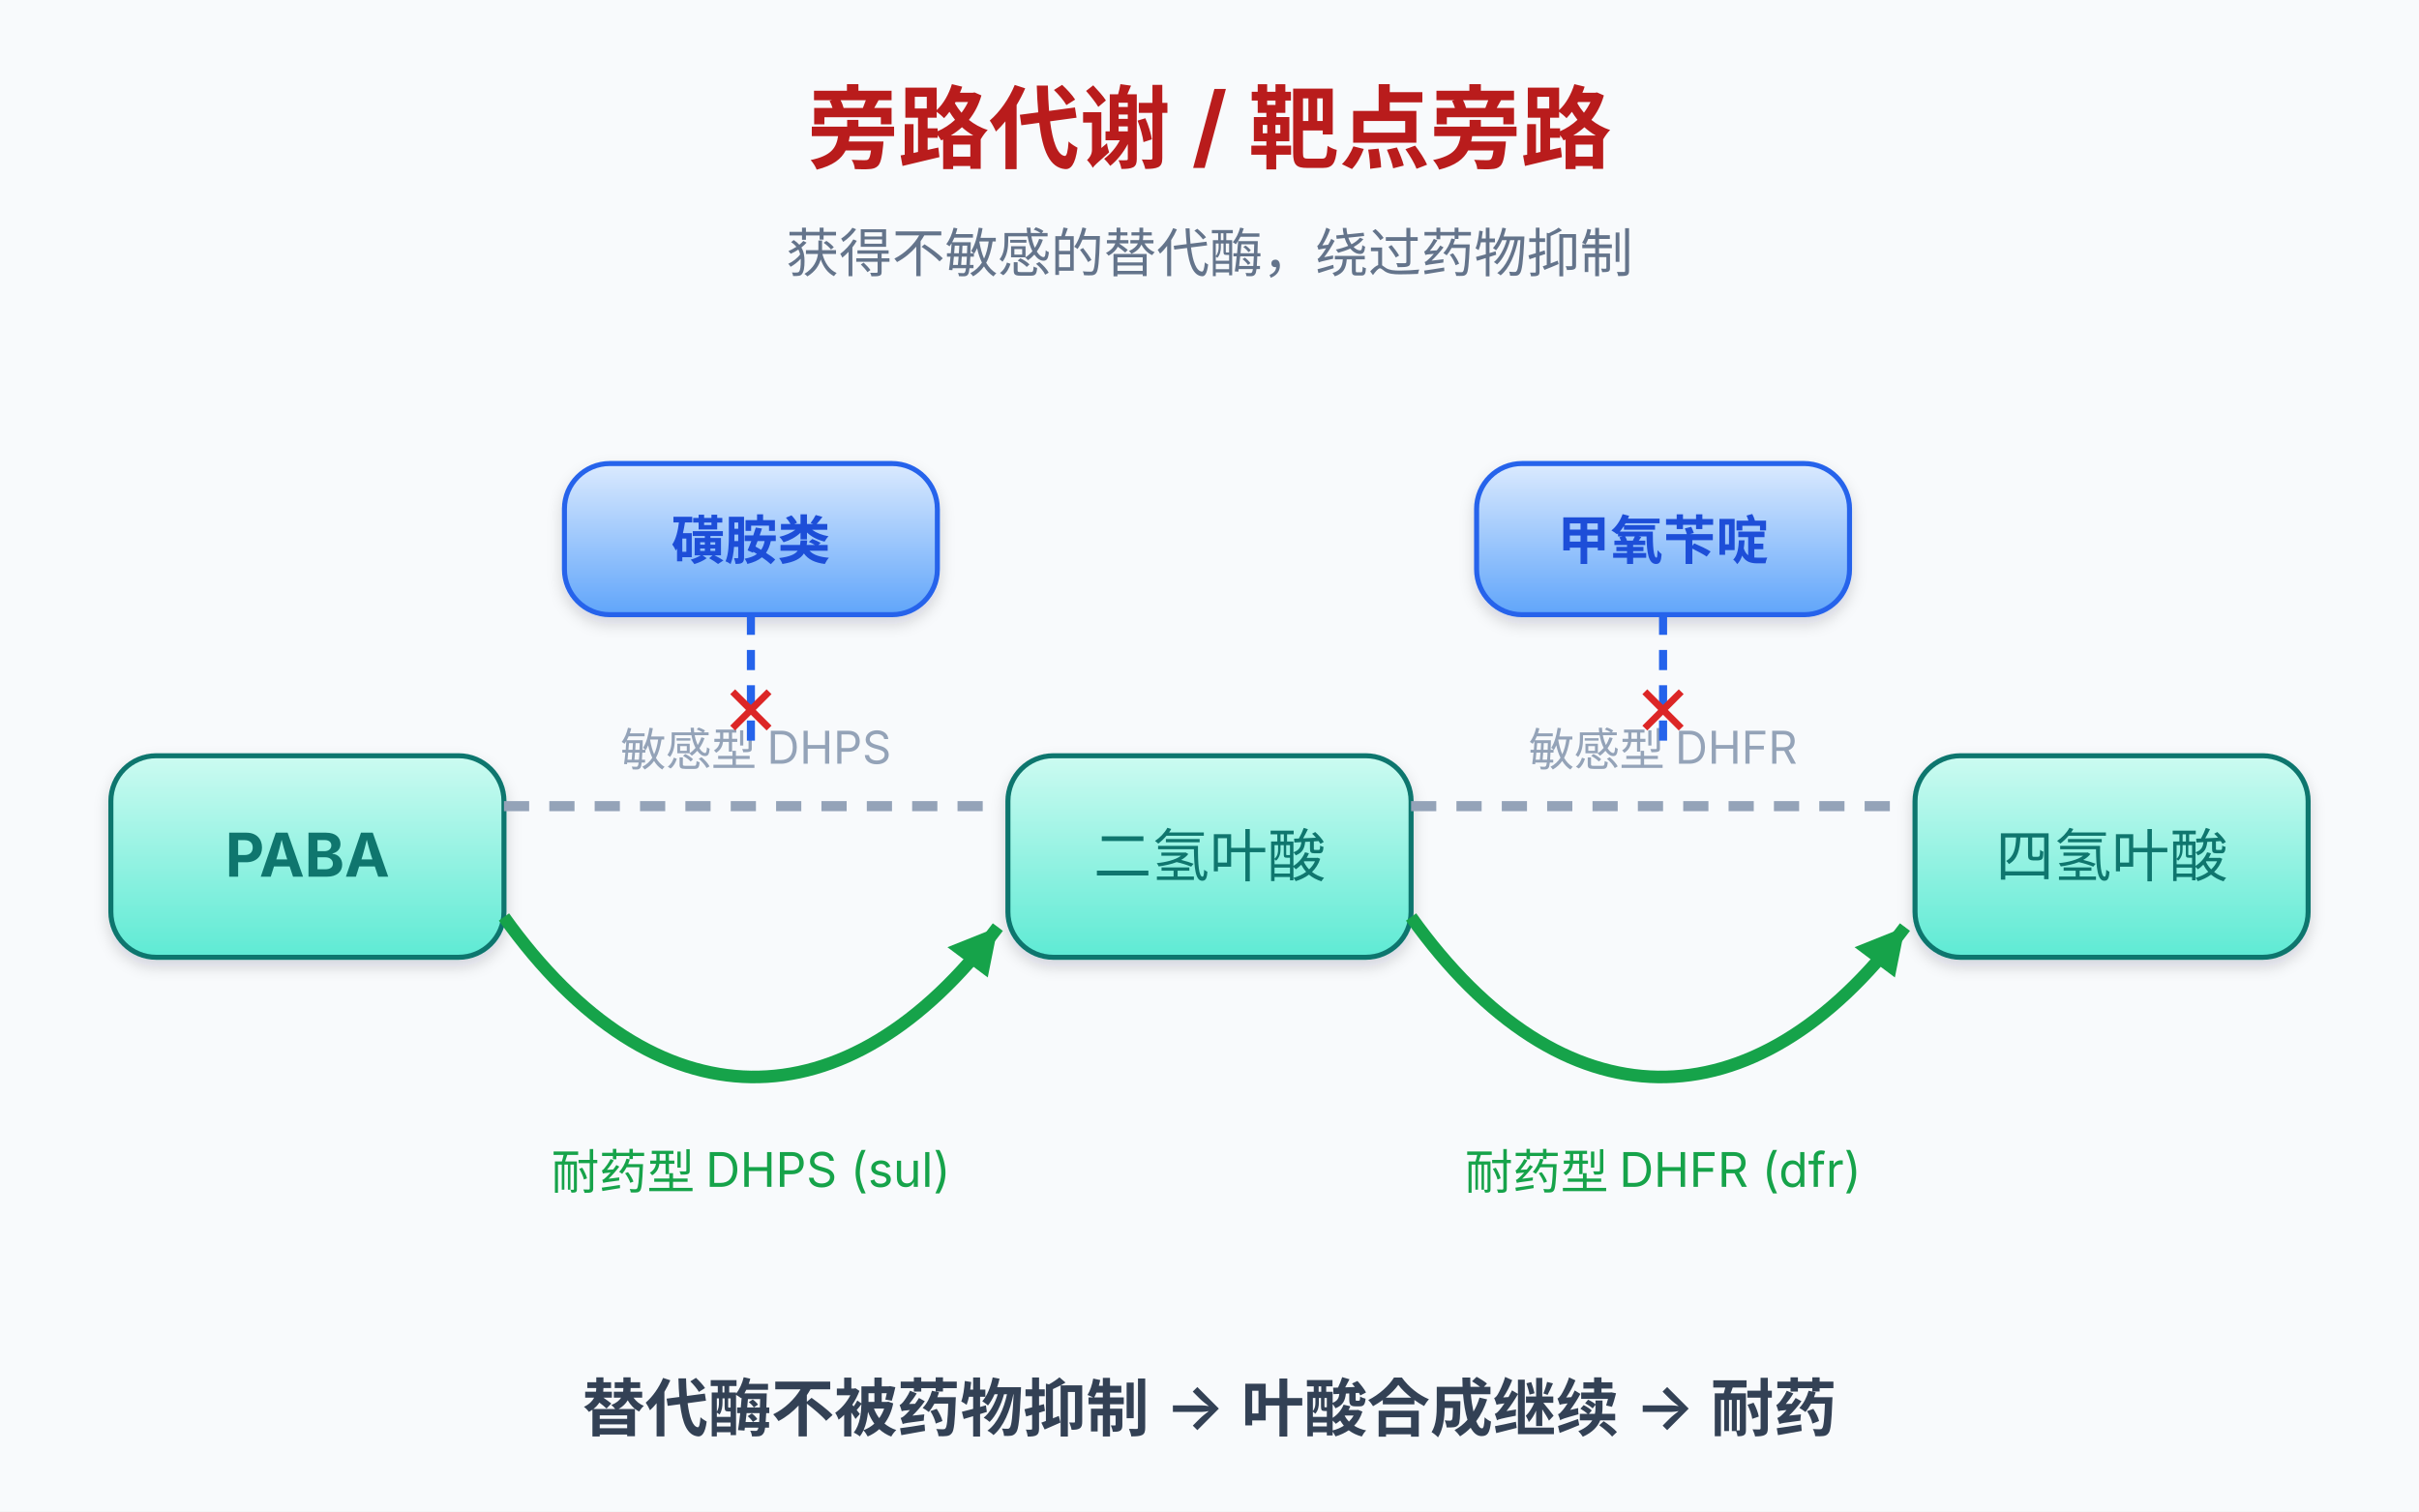
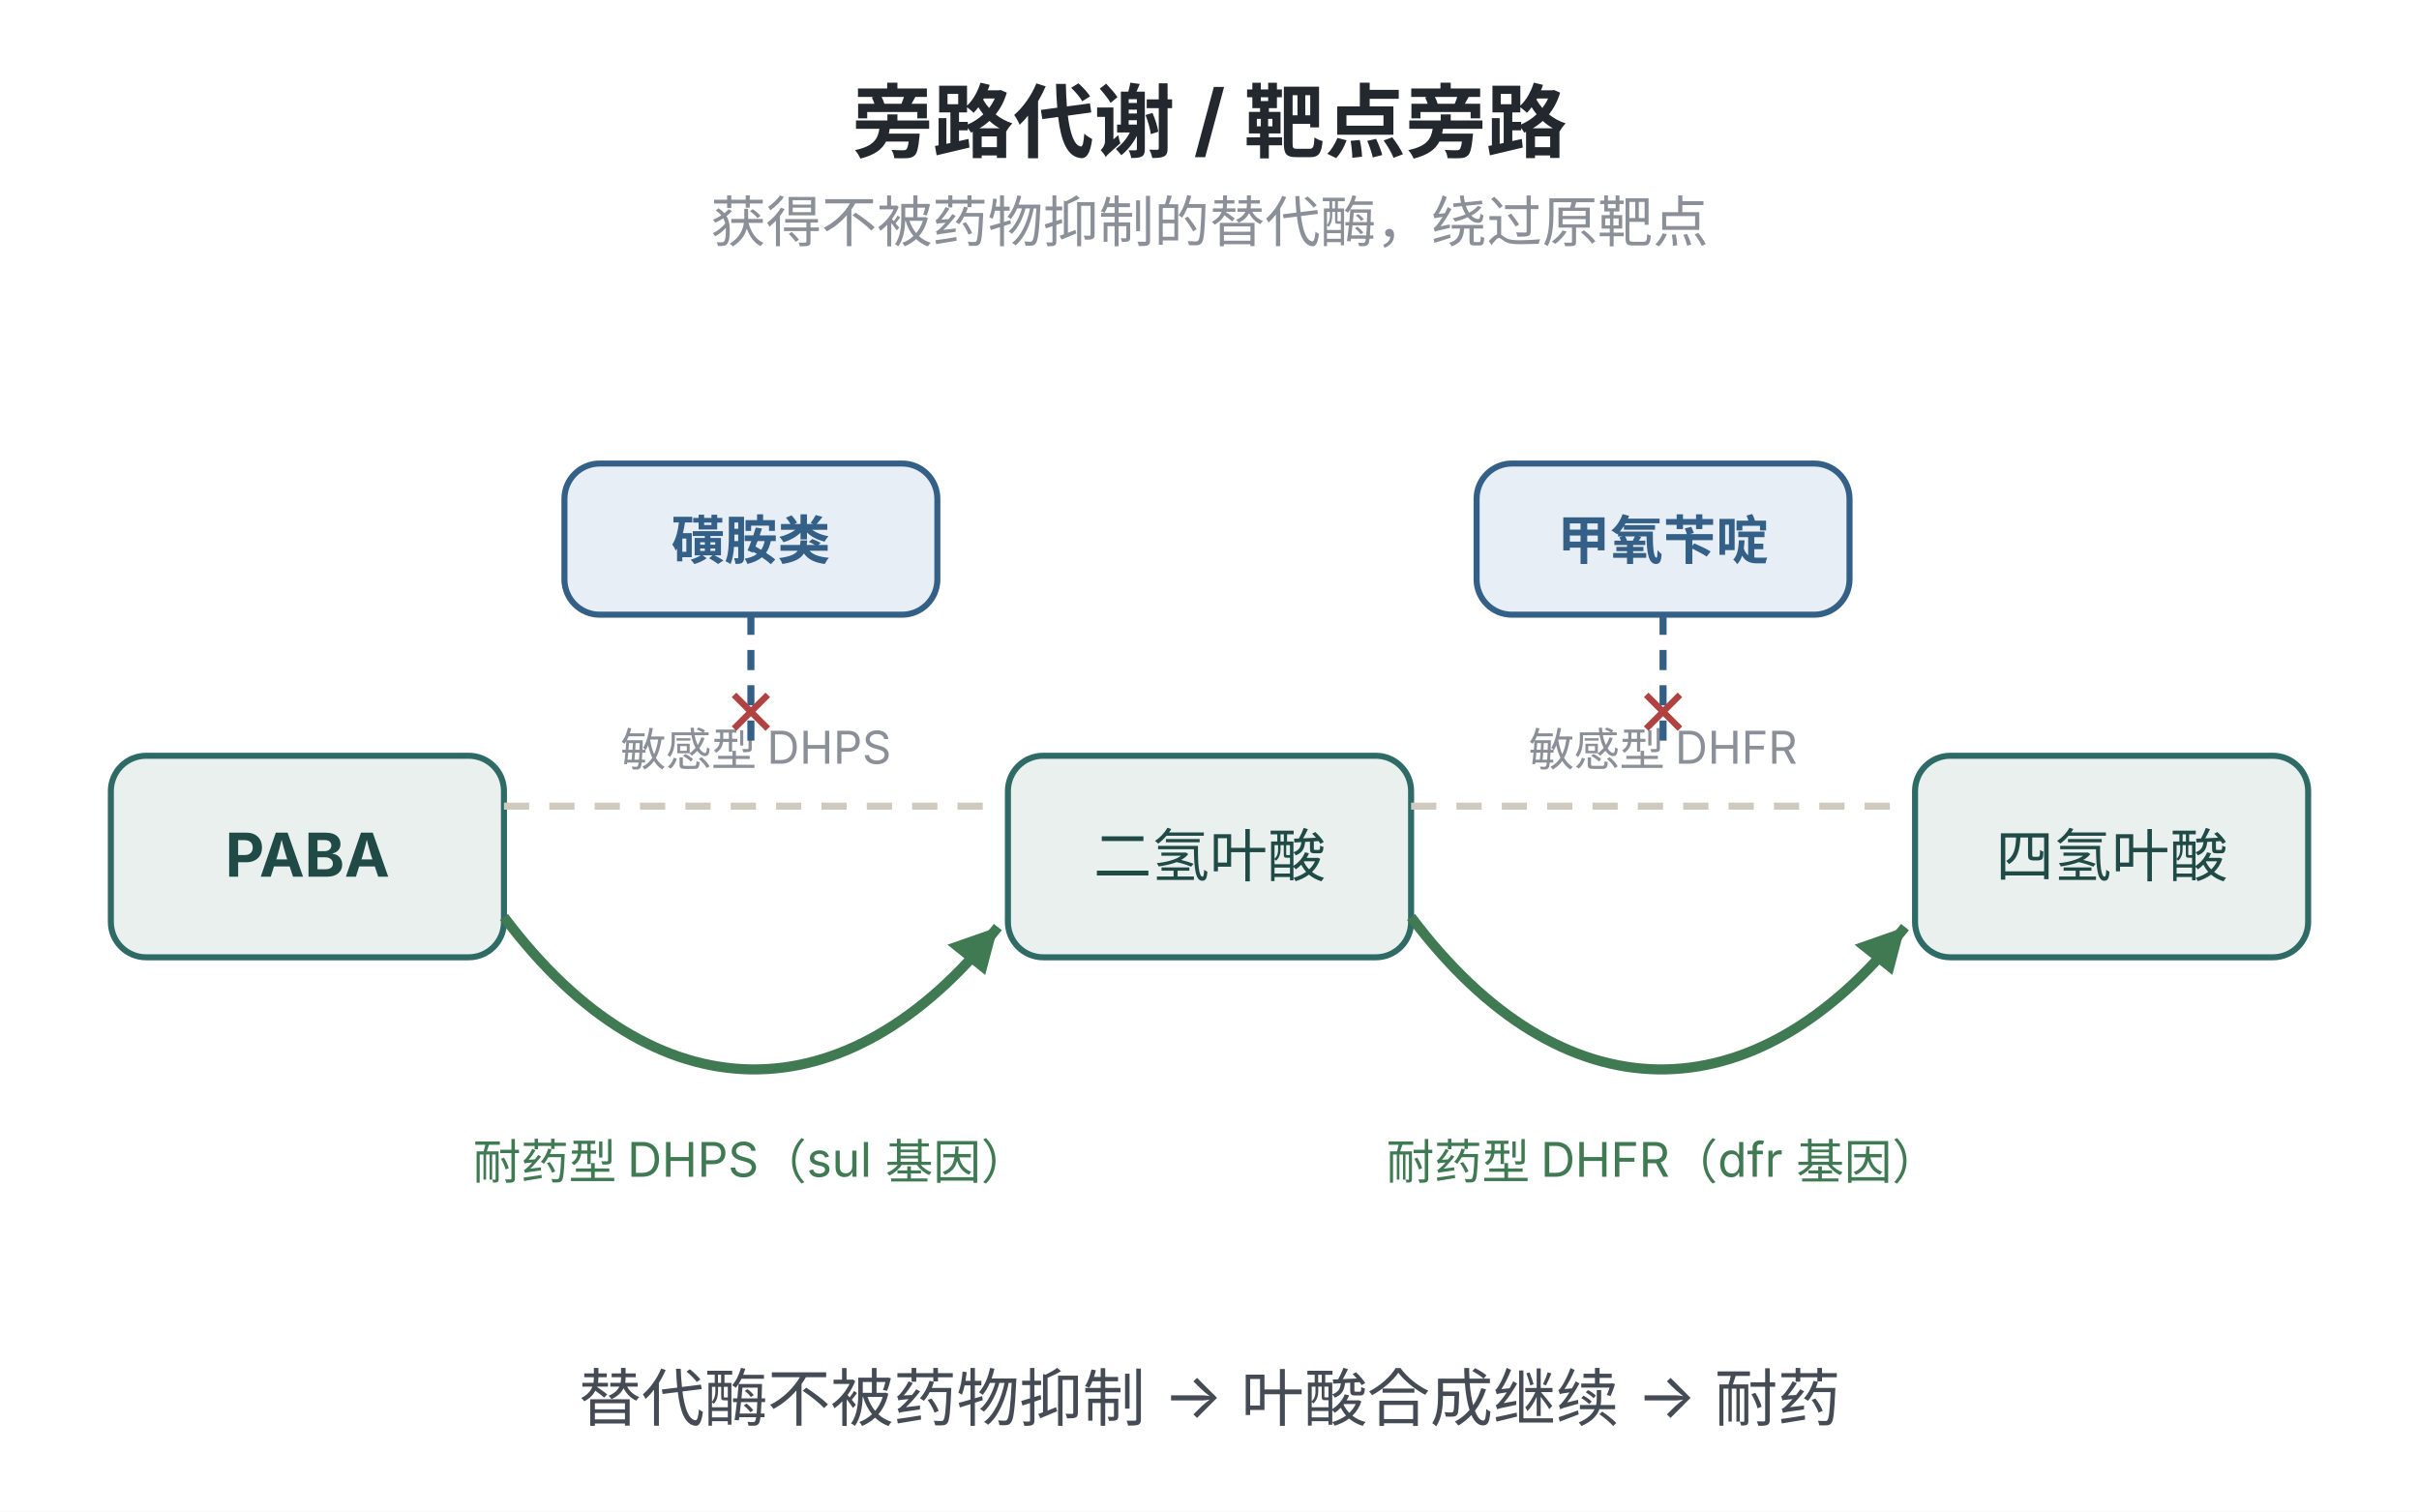
<svg xmlns="http://www.w3.org/2000/svg" viewBox="0 0 480 300" font-family="-apple-system,'PingFang SC','Microsoft YaHei',sans-serif">
-   <defs>
-     <linearGradient id="byBox" x1="0" y1="0" x2="0" y2="1">
-       <stop offset="0" stop-color="#ccfbf1" />
-       <stop offset="1" stop-color="#5eead4" />
-     </linearGradient>
-     <linearGradient id="byDrug" x1="0" y1="0" x2="0" y2="1">
-       <stop offset="0" stop-color="#dbeafe" />
-       <stop offset="1" stop-color="#60a5fa" />
-     </linearGradient>
-     <filter id="bySh" x="-30%" y="-30%" width="160%" height="160%">
-       <feDropShadow dx="0" dy="1.4" stdDeviation="1.4" flood-color="#0f172a" flood-opacity="0.16" />
-     </filter>
-   </defs>
-   <rect width="480" height="300" fill="#f8fafc" />
-   <text x="240" y="32" text-anchor="middle" font-size="18" font-weight="700" fill="#b91c1c">旁路代谢 / 靶点旁路</text>
-   <text x="240" y="54" text-anchor="middle" font-size="10.5" fill="#64748b">获得不敏感的替代酶，绕过药物抑制</text>
-   <g filter="url(#bySh)">
-     <rect x="22" y="150" width="78" height="40" rx="9" fill="url(#byBox)" stroke="#0f766e" />
-     <rect x="200" y="150" width="80" height="40" rx="9" fill="url(#byBox)" stroke="#0f766e" />
-     <rect x="380" y="150" width="78" height="40" rx="9" fill="url(#byBox)" stroke="#0f766e" />
-   </g>
-   <text x="61" y="174" text-anchor="middle" font-size="12" font-weight="700" fill="#0f766e">PABA</text>
-   <text x="240" y="174" text-anchor="middle" font-size="11.5" fill="#0f766e">二氢叶酸</text>
-   <text x="419" y="174" text-anchor="middle" font-size="11.5" fill="#0f766e">四氢叶酸</text>
-   <line x1="100" y1="160" x2="198" y2="160" stroke="#94a3b8" stroke-width="2" stroke-dasharray="5 4" />
-   <text x="150" y="152" text-anchor="middle" font-size="9" fill="#94a3b8">敏感型 DHPS</text>
-   <line x1="280" y1="160" x2="378" y2="160" stroke="#94a3b8" stroke-width="2" stroke-dasharray="5 4" />
-   <text x="330" y="152" text-anchor="middle" font-size="9" fill="#94a3b8">敏感型 DHFR</text>
-   <rect x="112" y="92" width="74" height="30" rx="9" fill="url(#byDrug)" stroke="#2563eb" filter="url(#bySh)" />
-   <text x="149" y="111" text-anchor="middle" font-size="10.5" font-weight="700" fill="#1d4ed8">磺胺类</text>
-   <line x1="149" y1="122" x2="149" y2="150" stroke="#2563eb" stroke-width="1.6" stroke-dasharray="4 3" />
-   <text x="149" y="146" text-anchor="middle" font-size="14" fill="#dc2626" font-weight="700">✕</text>
-   <rect x="293" y="92" width="74" height="30" rx="9" fill="url(#byDrug)" stroke="#2563eb" filter="url(#bySh)" />
-   <text x="330" y="111" text-anchor="middle" font-size="10.5" font-weight="700" fill="#1d4ed8">甲氧苄啶</text>
-   <line x1="330" y1="122" x2="330" y2="150" stroke="#2563eb" stroke-width="1.6" stroke-dasharray="4 3" />
-   <text x="330" y="146" text-anchor="middle" font-size="14" fill="#dc2626" font-weight="700">✕</text>
-   <path d="M100,182 C130,224 168,224 198,184" fill="none" stroke="#16a34a" stroke-width="2.5" />
-   <polygon points="198,184 188,188 196,194" fill="#16a34a" />
-   <path d="M280,182 C310,224 348,224 378,184" fill="none" stroke="#16a34a" stroke-width="2.5" />
-   <polygon points="378,184 368,188 376,194" fill="#16a34a" />
-   <text x="149" y="236" text-anchor="middle" font-size="9.5" fill="#16a34a">耐药型 DHPS (sul)</text>
-   <text x="330" y="236" text-anchor="middle" font-size="9.5" fill="#16a34a">耐药型 DHFR (dfr)</text>
-   <text x="240" y="284" text-anchor="middle" font-size="12.5" font-weight="600" fill="#334155">替代酶不被药物抑制 → 叶酸合成继续 → 耐药</text>
+   <rect width="480" height="300" fill="#ffffff" />
+   <text x="240" y="30" text-anchor="middle" font-size="16" font-weight="700" fill="#23272e">旁路代谢 / 靶点旁路</text>
+   <text x="240" y="48" text-anchor="middle" font-size="11" fill="#8a8f98">获得不被药物抑制的替代酶，绕过原靶点</text>
+   <rect x="22" y="150" width="78" height="40" rx="7" fill="#e9f0ee" stroke="#2e6b66" stroke-width="1.2" />
+   <rect x="200" y="150" width="80" height="40" rx="7" fill="#e9f0ee" stroke="#2e6b66" stroke-width="1.2" />
+   <rect x="380" y="150" width="78" height="40" rx="7" fill="#e9f0ee" stroke="#2e6b66" stroke-width="1.2" />
+   <text x="61" y="174" text-anchor="middle" font-size="12" font-weight="700" fill="#1f4a46">PABA</text>
+   <text x="240" y="174" text-anchor="middle" font-size="11.5" fill="#1f4a46">二氢叶酸</text>
+   <text x="419" y="174" text-anchor="middle" font-size="11.5" fill="#1f4a46">四氢叶酸</text>
+   <line x1="100" y1="160" x2="198" y2="160" stroke="#cfcabd" stroke-width="1.4" stroke-dasharray="5 4" />
+   <text x="150" y="152" text-anchor="middle" font-size="9" fill="#8a8f98">敏感型 DHPS</text>
+   <line x1="280" y1="160" x2="378" y2="160" stroke="#cfcabd" stroke-width="1.4" stroke-dasharray="5 4" />
+   <text x="330" y="152" text-anchor="middle" font-size="9" fill="#8a8f98">敏感型 DHFR</text>
+   <rect x="112" y="92" width="74" height="30" rx="7" fill="#e7eef6" stroke="#345f86" stroke-width="1.2" />
+   <text x="149" y="111" text-anchor="middle" font-size="10.5" font-weight="700" fill="#345f86">磺胺类</text>
+   <line x1="149" y1="122" x2="149" y2="150" stroke="#345f86" stroke-width="1.4" stroke-dasharray="4 3" />
+   <text x="149" y="146" text-anchor="middle" font-size="13" fill="#b04242" font-weight="700">✕</text>
+   <rect x="293" y="92" width="74" height="30" rx="7" fill="#e7eef6" stroke="#345f86" stroke-width="1.2" />
+   <text x="330" y="111" text-anchor="middle" font-size="10.5" font-weight="700" fill="#345f86">甲氧苄啶</text>
+   <line x1="330" y1="122" x2="330" y2="150" stroke="#345f86" stroke-width="1.4" stroke-dasharray="4 3" />
+   <text x="330" y="146" text-anchor="middle" font-size="13" fill="#b04242" font-weight="700">✕</text>
+   <path d="M100,182 C130,222 168,222 198,184" fill="none" stroke="#3f7a52" stroke-width="2" />
+   <polygon points="198,184 188,187.5 195.5,193.5" fill="#3f7a52" />
+   <path d="M280,182 C310,222 348,222 378,184" fill="none" stroke="#3f7a52" stroke-width="2" />
+   <polygon points="378,184 368,187.5 375.5,193.5" fill="#3f7a52" />
+   <text x="149" y="234" text-anchor="middle" font-size="9.5" fill="#3f7a52">耐药型 DHPS（sul 基因）</text>
+   <text x="330" y="234" text-anchor="middle" font-size="9.5" fill="#3f7a52">耐药型 DHFR（dfr 基因）</text>
+   <text x="240" y="282" text-anchor="middle" font-size="12.5" fill="#454b54">替代酶不被药物抑制 → 叶酸合成继续 → 耐药</text>
</svg>
